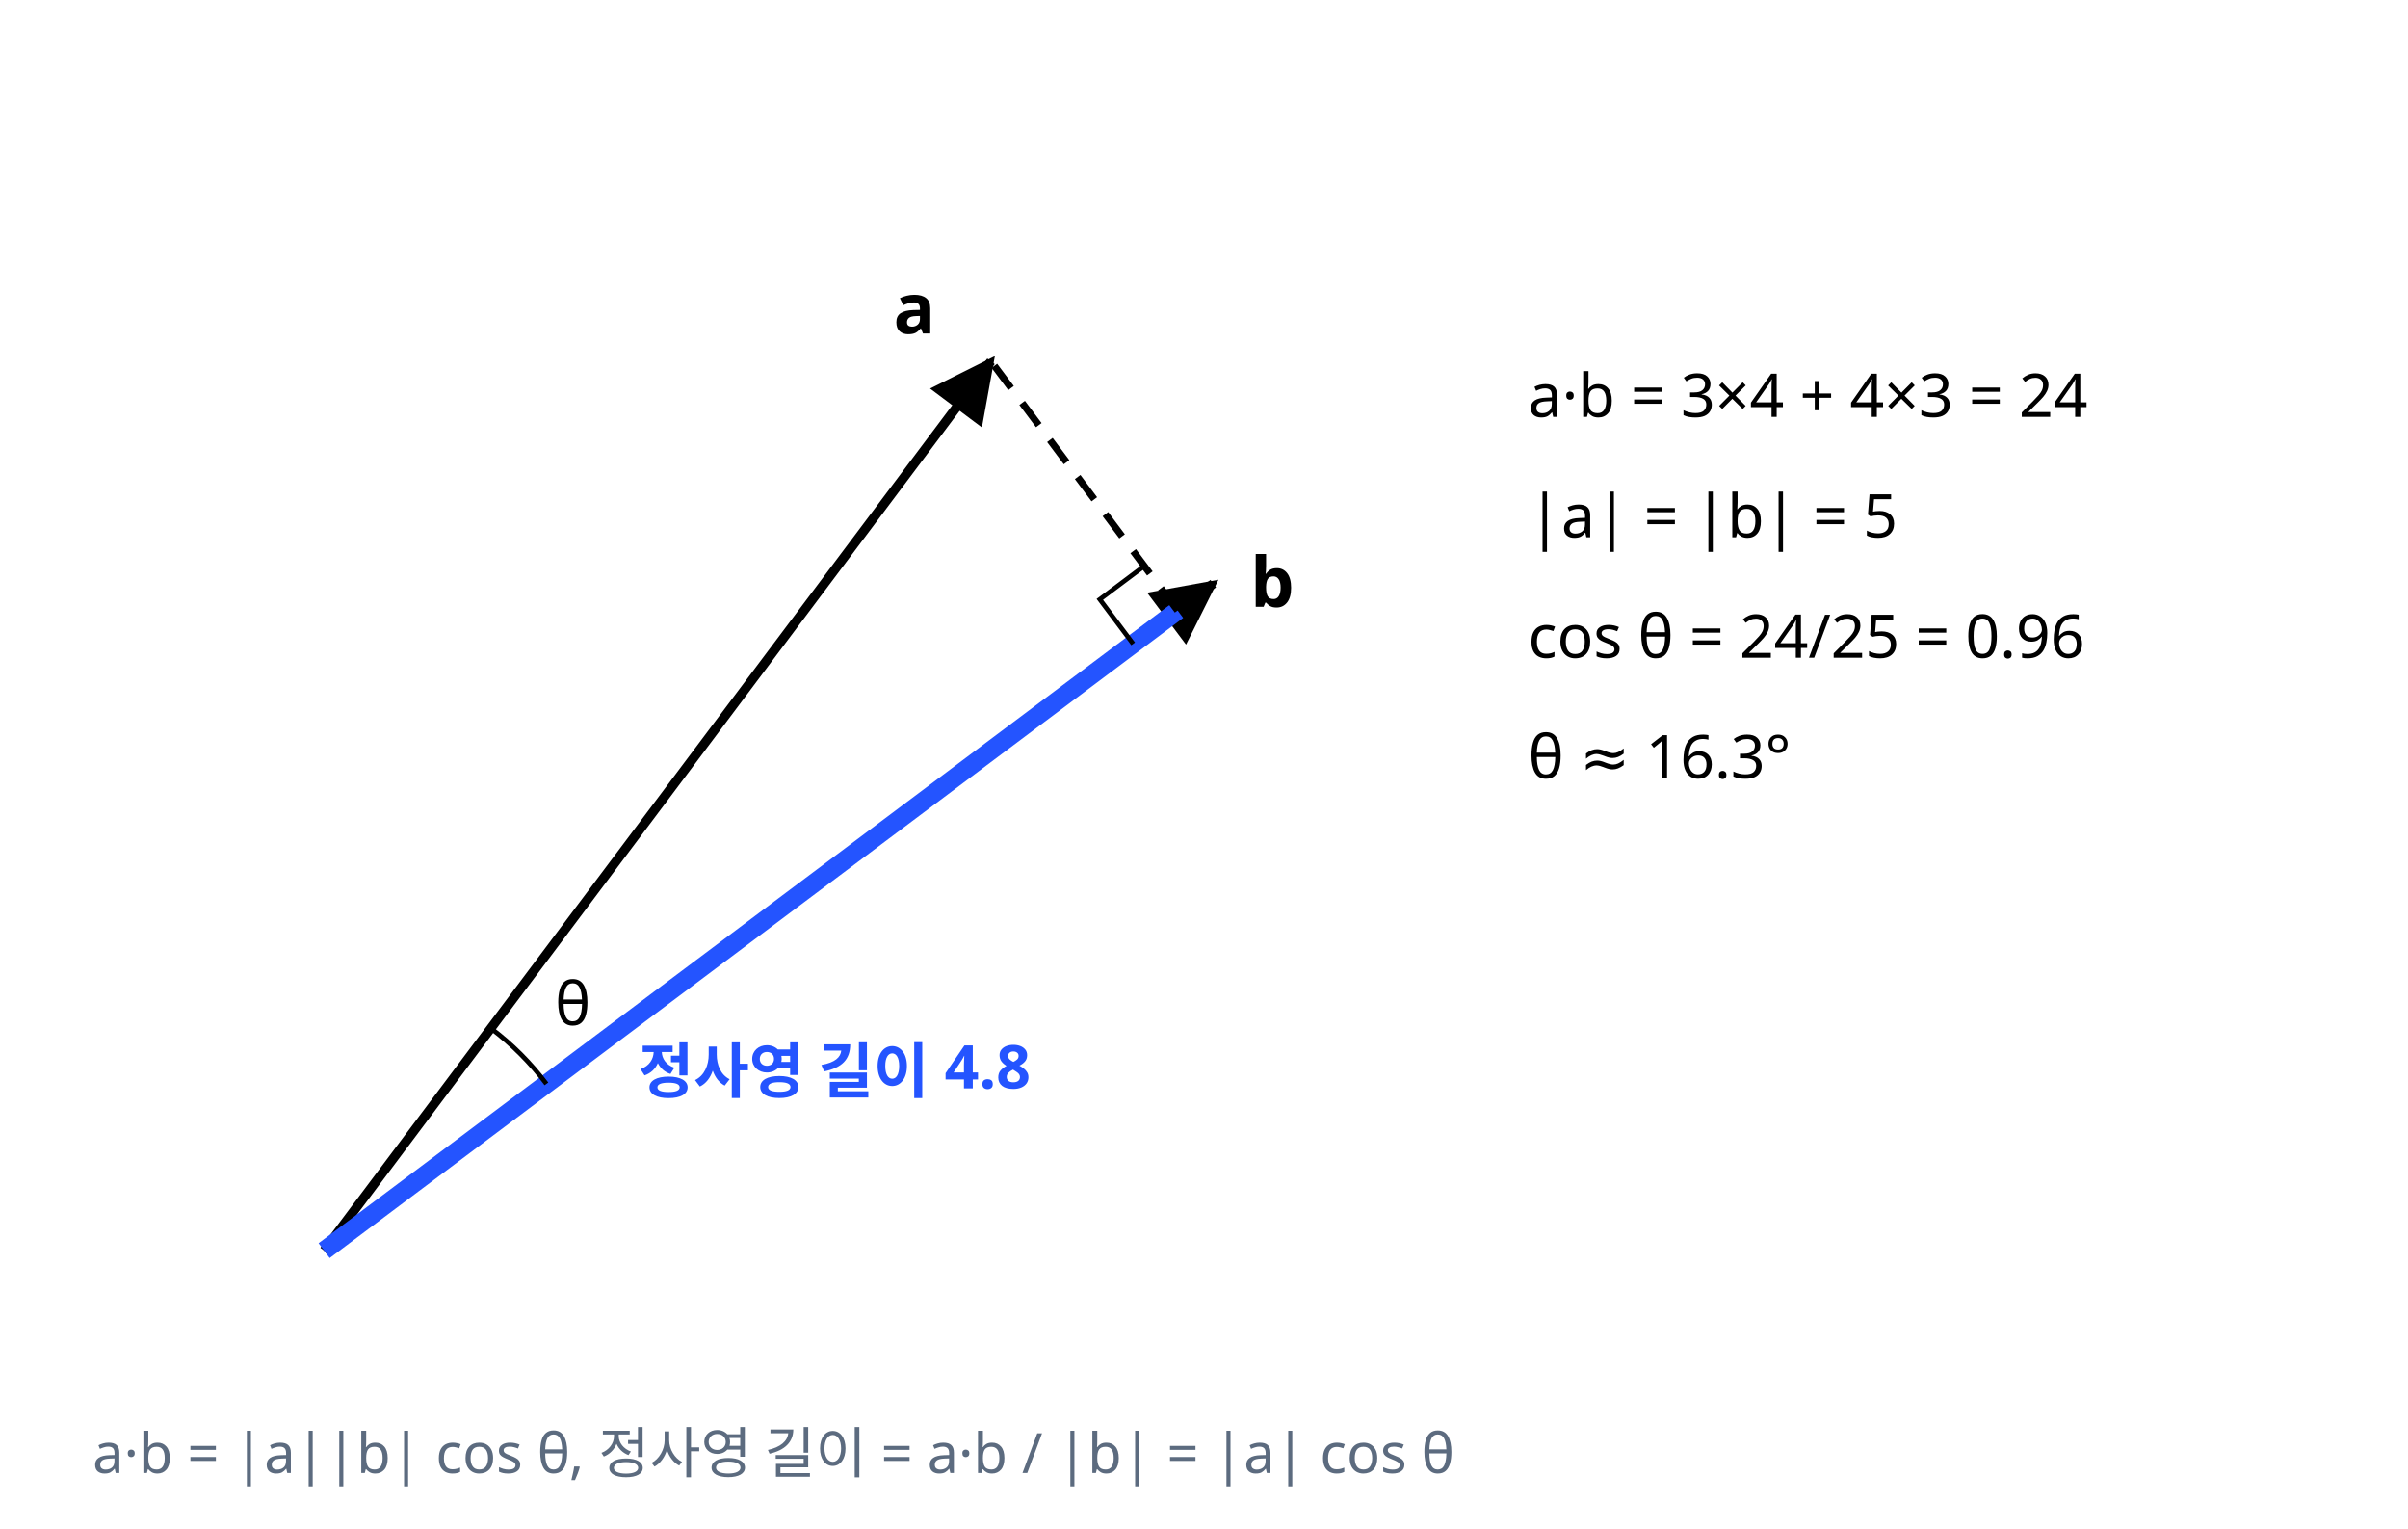
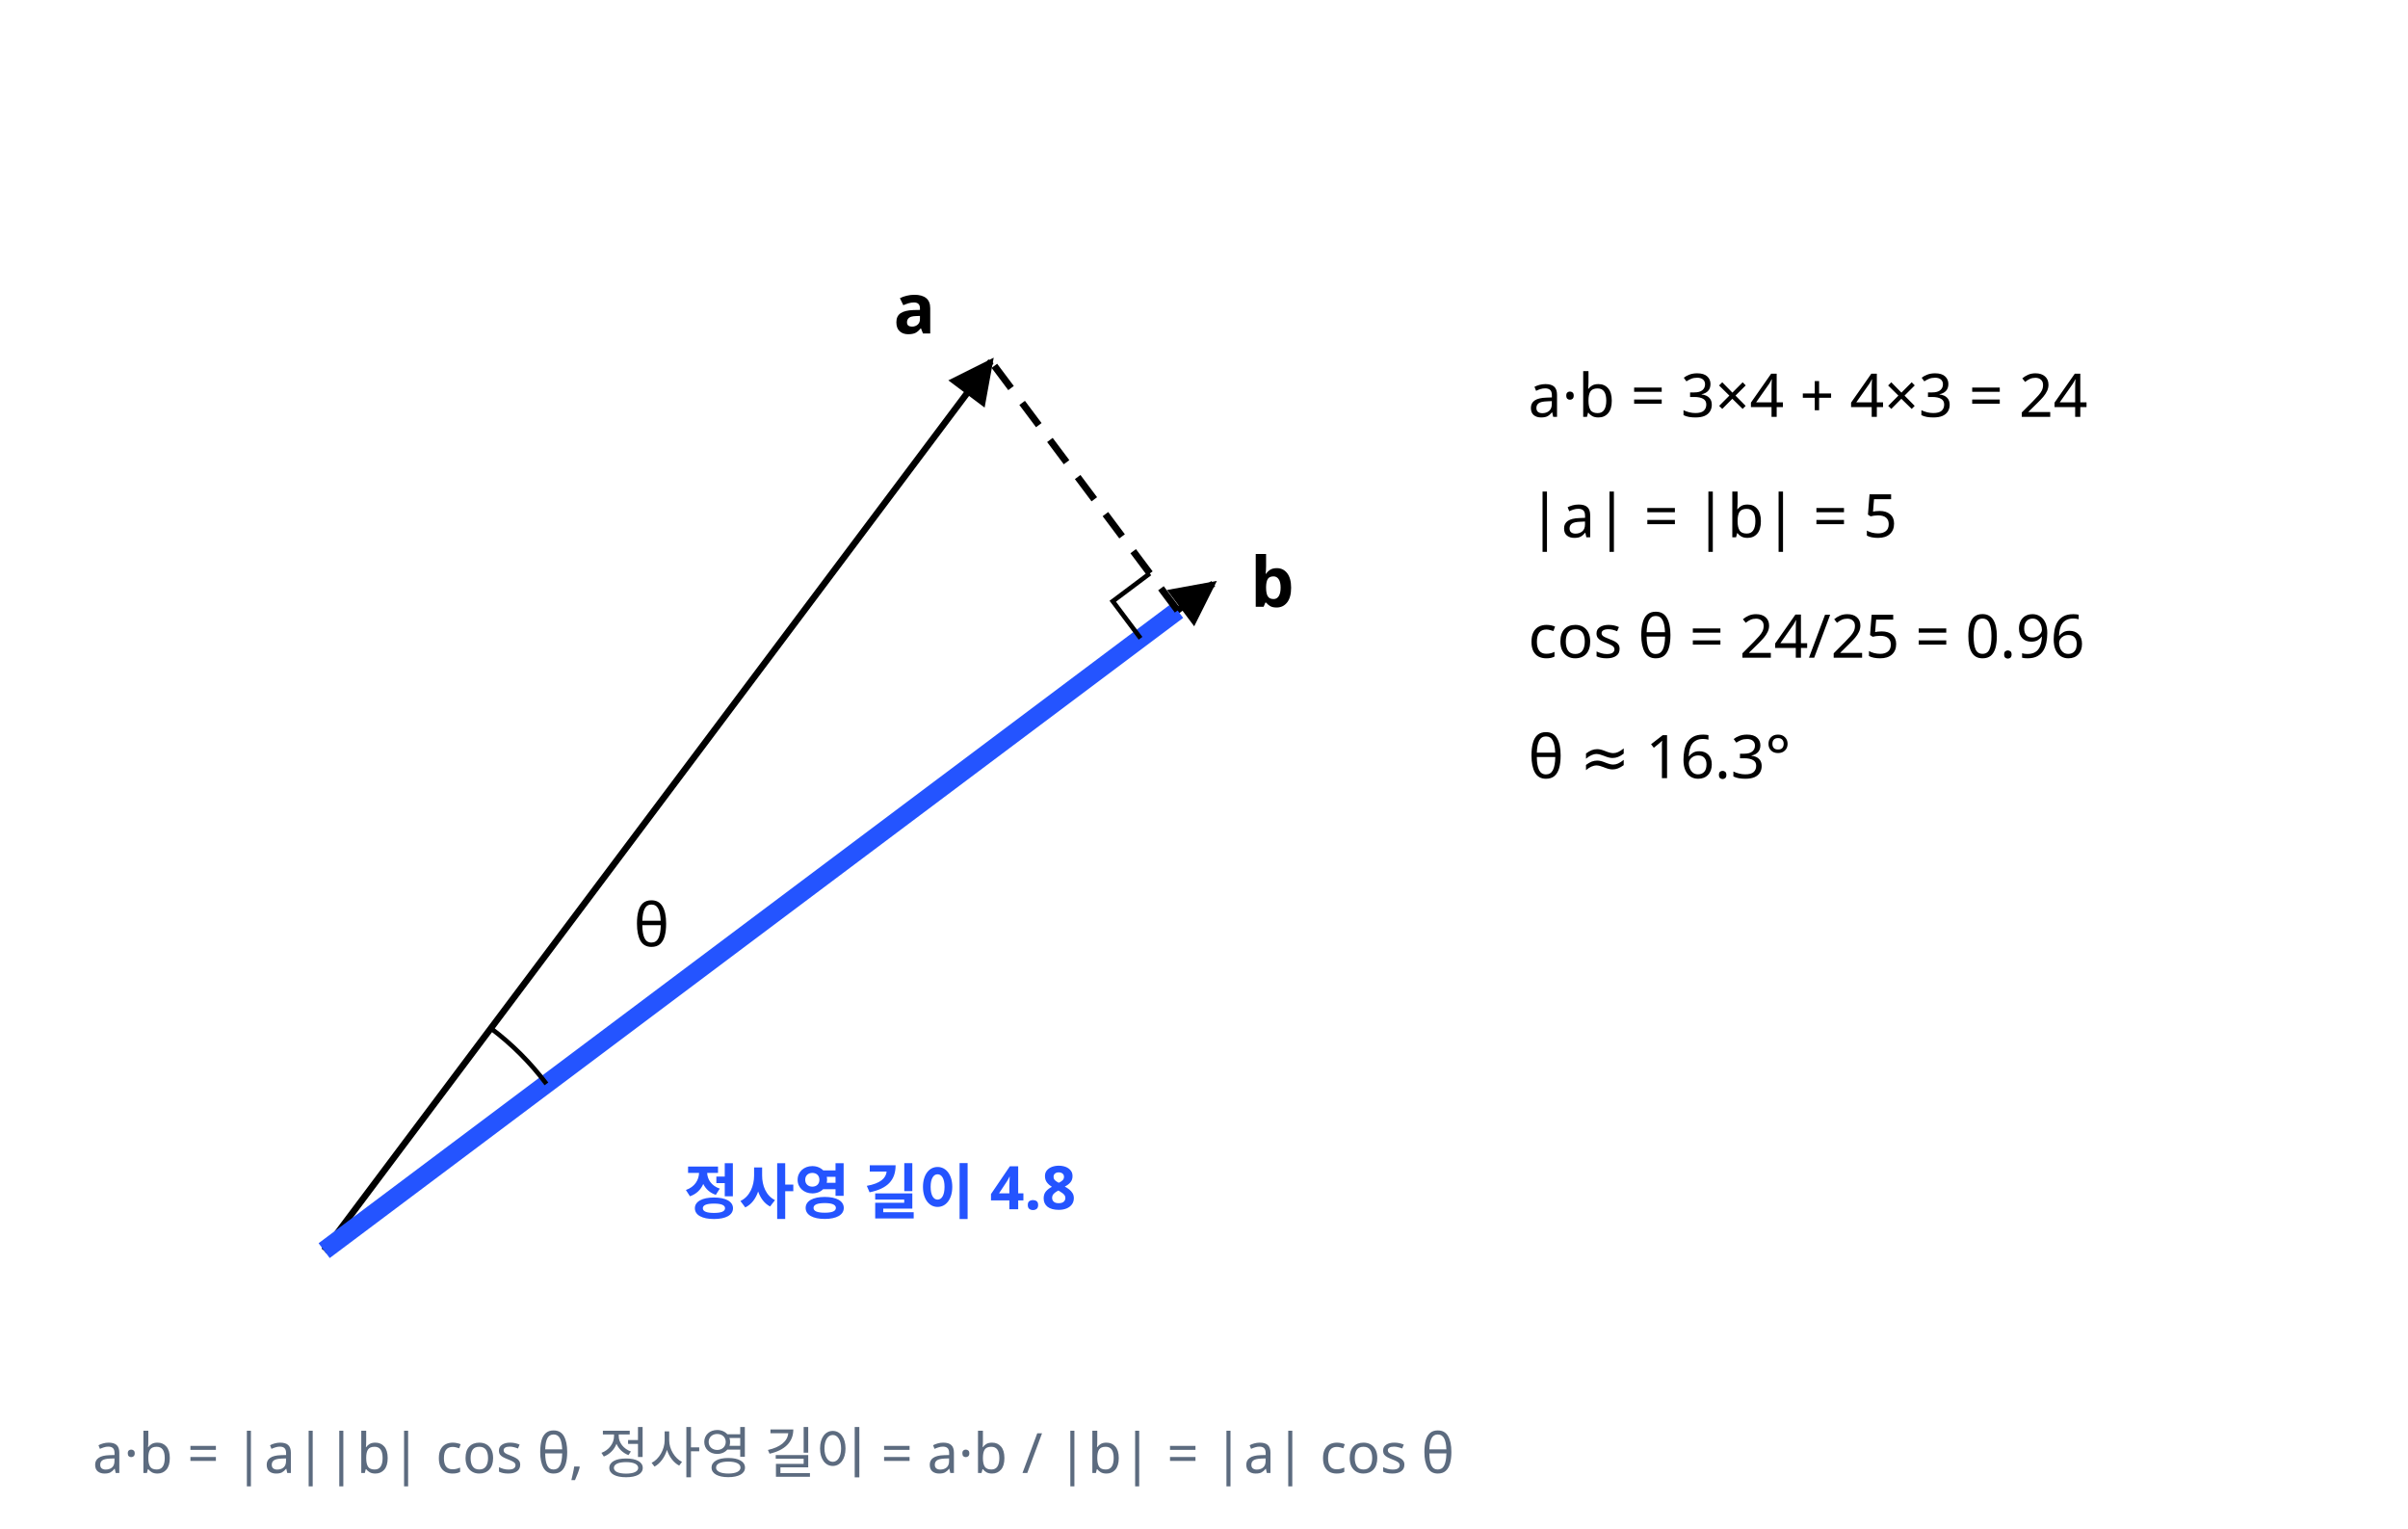
<svg xmlns="http://www.w3.org/2000/svg" class="si si-illus" viewBox="0 0 520 330" style="max-width:520px;color:var(--si-ink,var(--text,#1f2328))" role="img" aria-labelledby="dot-product-t" font-family="'Pretendard','Noto Sans KR','Apple SD Gothic Neo',sans-serif" font-size="13" fill="currentColor">
  <defs>
    <marker id="dot-product-ar" viewBox="0 0 10 10" refX="9" refY="5" markerWidth="7" markerHeight="7" orient="auto-start-reverse">
      <path d="M0,0L10,5L0,10z" style="fill:currentColor" />
    </marker>
  </defs>
-   <line x1="162.2" y1="223" x2="162.2" y2="223" class="si-leader" style="stroke:currentColor" stroke-opacity="0.55" stroke-width="0.8" />
-   <line x1="70" y1="270" x2="262" y2="126" style="stroke:currentColor;fill:none" stroke-width="2" marker-end="url(#dot-product-ar)" />
-   <line x1="70" y1="270" x2="214" y2="78" style="stroke:currentColor;fill:none" stroke-width="2" marker-end="url(#dot-product-ar)" />
+   <line x1="70" y1="270" x2="262" y2="126" style="stroke:currentColor;fill:none" stroke-width="1.4" marker-end="url(#dot-product-ar)" />
+   <line x1="70" y1="270" x2="214" y2="78" style="stroke:currentColor;fill:none" stroke-width="1.4" marker-end="url(#dot-product-ar)" />
  <line x1="70" y1="270" x2="254.3" y2="131.8" style="stroke:var(--si-accent,#2454ff);fill:none" stroke-width="4" />
  <line x1="254.3" y1="131.8" x2="214" y2="78" style="stroke:currentColor;fill:none" stroke-width="1.5" stroke-dasharray="6 4" />
-   <polyline points="244.7,139 237.5,129.4 247.1,122.2" style="stroke:currentColor;fill:none" stroke-width="1" />
+   <polyline points="246.3,137.8 240.3,129.8 248.3,123.8" style="stroke:currentColor;fill:none" stroke-width="1" />
  <path d="M118,234 A60,60 0 0 0 106,222" style="stroke:currentColor;fill:none" stroke-width="1" />
-   <text x="123.7" y="221.3" text-anchor="middle">θ</text>
+   <text x="140.7" y="204.3" text-anchor="middle">θ</text>
  <text x="202" y="72" text-anchor="end" font-size="15" font-weight="700">a</text>
  <text x="270" y="131" font-size="15" font-weight="700">b</text>
-   <text x="180.2" y="235.9" text-anchor="middle" font-weight="700" style="fill:var(--si-accent,#2454ff)">정사영 길이 4.8</text>
+   <text x="190" y="262" text-anchor="middle" font-weight="700" style="fill:var(--si-accent,#2454ff)">정사영 길이 4.8</text>
  <text x="330" y="90">a·b = 3×4 + 4×3 = 24</text>
  <text x="330" y="116">|a| = |b| = 5</text>
  <text x="330" y="142">cos θ = 24/25 = 0.96</text>
  <text x="330" y="168">θ ≈ 16.3°</text>
  <text x="20" y="318" font-size="12" style="fill:var(--si-general,#5c6b7f)">a·b = |a||b| cos θ,  정사영 길이 = a·b / |b| = |a| cos θ</text>
</svg>
